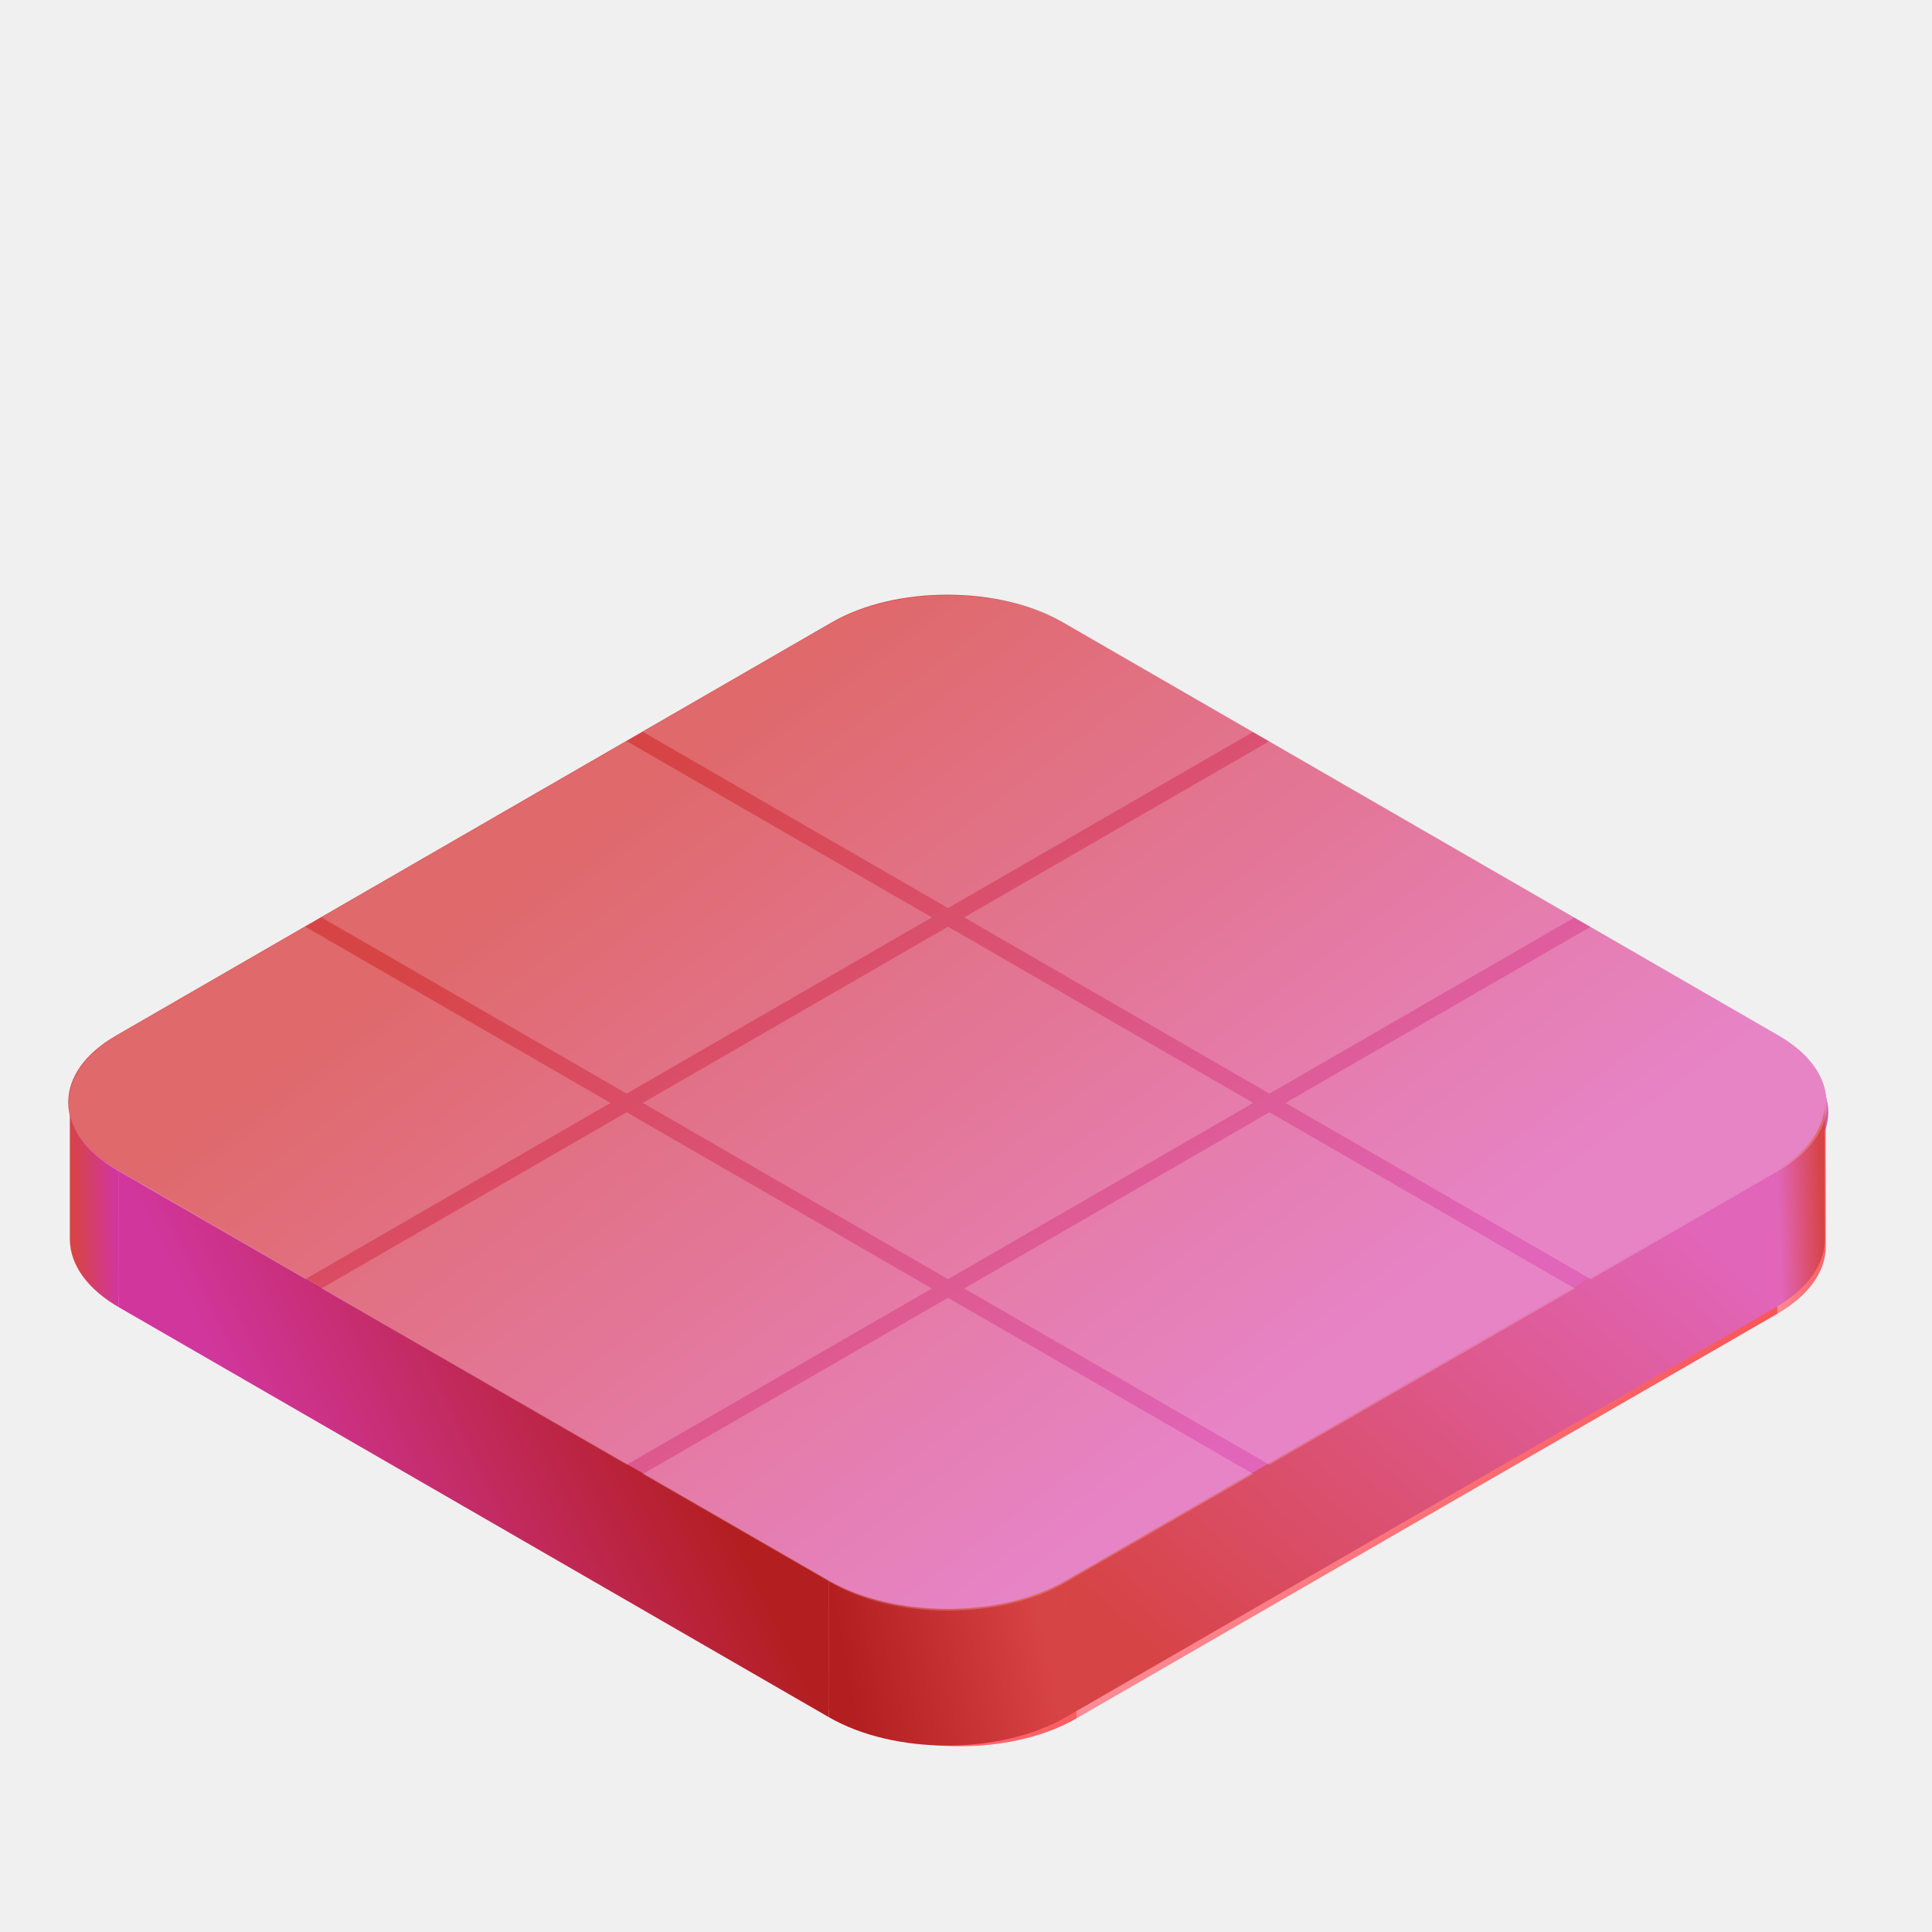
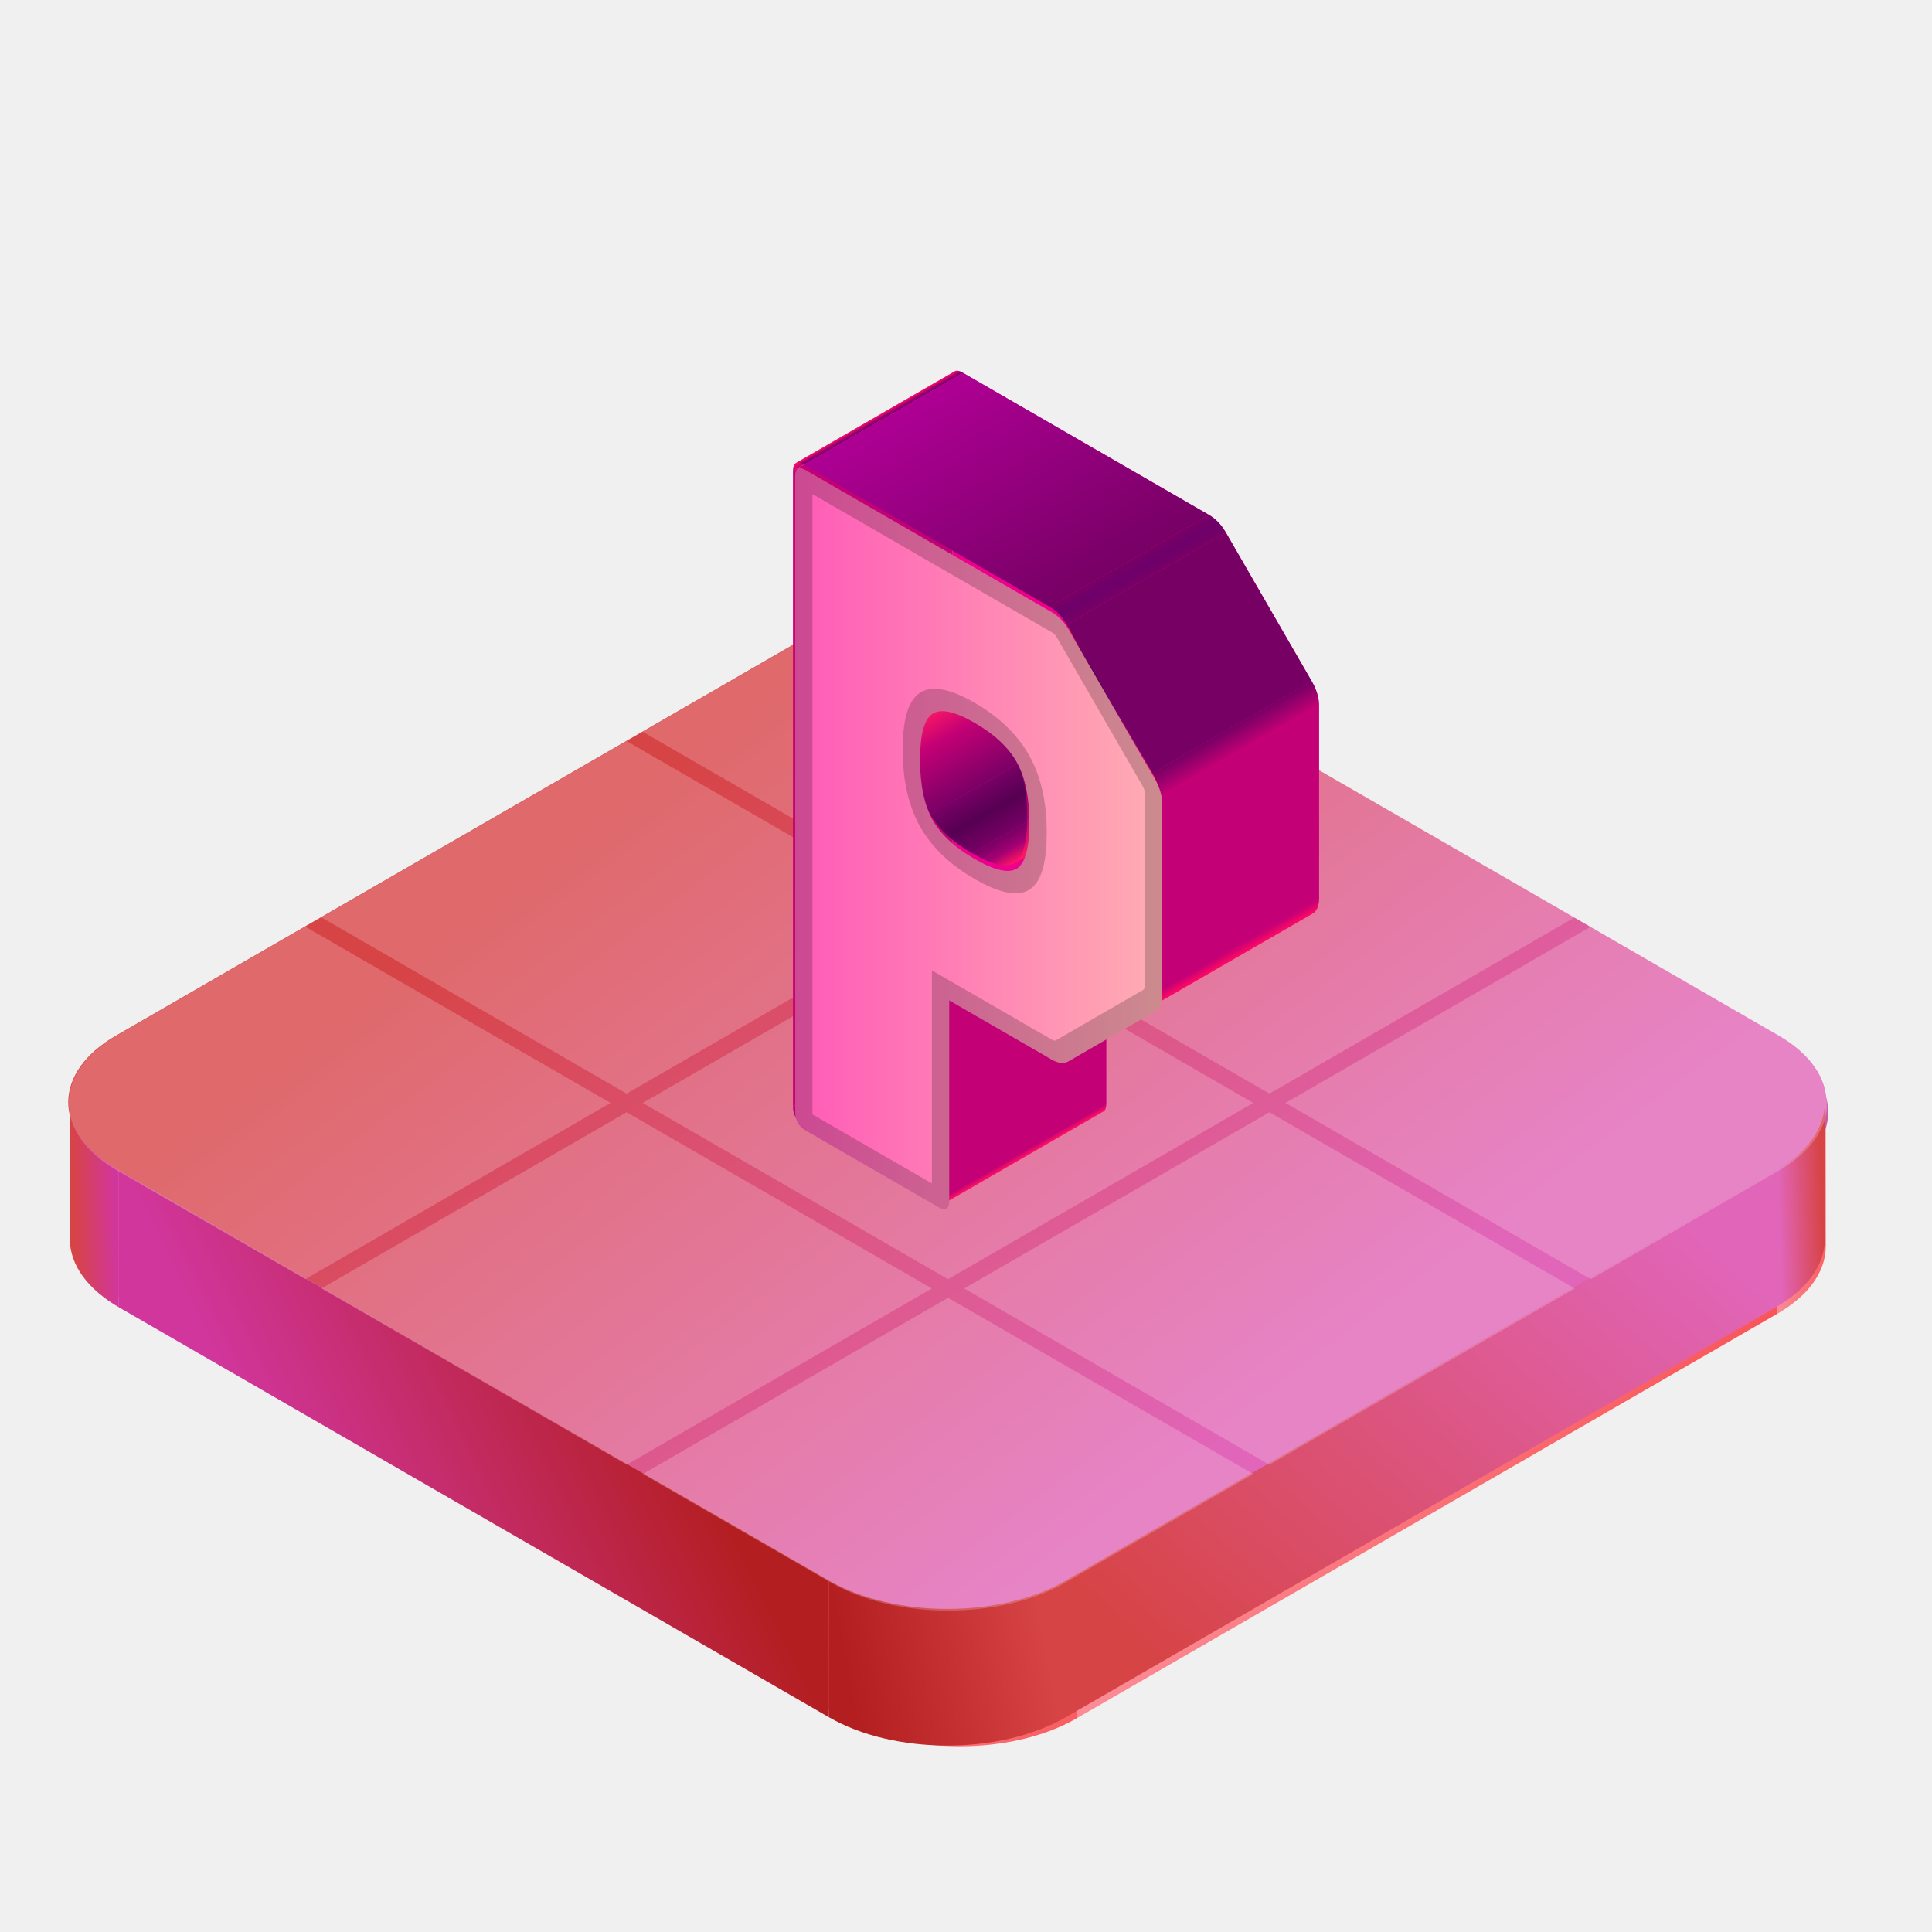
<svg xmlns="http://www.w3.org/2000/svg" width="198" height="198" viewBox="0 0 198 198" fill="none">
  <g clip-path="url(#clip0_2417_9397)">
    <rect width="110.591" height="110.591" rx="13.504" transform="matrix(0.866025 0.5 -0.866025 0.5 98.3535 58.603)" fill="url(#paint0_linear_2417_9397)" />
    <rect width="82.943" height="13.824" transform="matrix(0.866025 0.5 0 1 14.5508 120.81)" fill="url(#paint1_linear_2417_9397)" />
    <rect width="82.943" height="13.824" transform="matrix(0.866025 -0.5 0 1 110.326 162.282)" fill="url(#paint2_linear_2417_9397)" />
    <path d="M9.592 113.898C9.592 116.598 11.487 119.041 14.551 120.81V134.634C11.487 132.865 9.592 130.422 9.592 127.722V113.898Z" fill="url(#paint3_linear_2417_9397)" />
    <path d="M86.383 162.282C92.995 166.099 103.715 166.099 110.326 162.282V176.106C103.715 179.923 92.995 179.923 86.383 176.106V162.282Z" fill="url(#paint4_linear_2417_9397)" />
    <path d="M187.115 113.898C187.115 116.598 185.22 119.041 182.156 120.81V134.634C185.22 132.865 187.115 130.422 187.115 127.722V113.898Z" fill="url(#paint5_linear_2417_9397)" />
    <g clip-path="url(#clip1_2417_9397)">
      <rect width="110.727" height="110.727" rx="13.7" transform="matrix(0.866025 0.5 -0.866025 0.5 98.4219 58.603)" fill="url(#paint6_linear_2417_9397)" />
      <rect width="35.654" height="35.654" transform="matrix(0.866025 0.5 -0.866025 0.5 98.4219 58.603)" fill="black" fill-opacity="0.1" />
      <rect width="35.654" height="35.654" transform="matrix(0.866025 0.5 -0.866025 0.5 65.9141 77.3711)" fill="black" fill-opacity="0.1" />
      <rect width="35.654" height="35.654" transform="matrix(0.866025 0.5 -0.866025 0.5 65.9141 114.908)" fill="black" fill-opacity="0.1" />
      <rect width="35.654" height="35.654" transform="matrix(0.866025 0.5 -0.866025 0.5 130.93 77.3711)" fill="black" fill-opacity="0.1" />
      <rect width="35.654" height="35.654" transform="matrix(0.866025 0.5 -0.866025 0.5 130.93 114.908)" fill="black" fill-opacity="0.1" />
      <rect width="35.654" height="35.654" transform="matrix(0.866025 0.5 -0.866025 0.5 163.438 96.1396)" fill="black" fill-opacity="0.1" />
      <rect width="35.654" height="35.654" transform="matrix(0.866025 0.5 -0.866025 0.5 33.4062 96.1396)" fill="black" fill-opacity="0.1" />
      <rect width="35.654" height="35.654" transform="matrix(0.866025 0.5 -0.866025 0.5 98.4219 133.676)" fill="black" fill-opacity="0.1" />
      <rect width="35.654" height="35.654" transform="matrix(0.866025 0.5 -0.866025 0.5 98.4219 96.1396)" fill="black" fill-opacity="0.1" />
    </g>
    <rect width="112.05" height="112.05" rx="13.683" transform="matrix(0.866025 0.5 -0.866025 0.5 97.0898 56.9395)" fill="url(#paint7_linear_2417_9397)" />
    <rect width="84.038" height="14.006" transform="matrix(0.866025 0.5 0 1 12.1797 119.969)" fill="url(#paint8_linear_2417_9397)" />
    <rect width="84.038" height="14.006" transform="matrix(0.866025 -0.5 0 1 109.219 161.987)" fill="url(#paint9_linear_2417_9397)" />
    <path d="M7.156 112.965C7.156 115.7 9.076 118.176 12.181 119.968V133.974C9.076 132.182 7.156 129.706 7.156 126.971V112.965Z" fill="url(#paint10_linear_2417_9397)" />
    <path d="M84.959 161.987C91.658 165.855 102.519 165.855 109.219 161.987V175.993C102.519 179.861 91.658 179.861 84.959 175.993V161.987Z" fill="url(#paint11_linear_2417_9397)" />
    <path d="M187.022 112.965C187.022 115.7 185.102 118.176 181.998 119.968V133.974C185.102 132.182 187.022 129.706 187.022 126.971V112.965Z" fill="url(#paint12_linear_2417_9397)" />
    <g clip-path="url(#clip2_2417_9397)">
      <rect width="36.124" height="36.124" transform="matrix(0.866025 0.5 -0.866025 0.5 97.1582 56.9395)" fill="white" fill-opacity="0.2" />
      <rect width="36.124" height="36.124" transform="matrix(0.866025 0.5 -0.866025 0.5 64.2207 75.9556)" fill="white" fill-opacity="0.2" />
      <rect width="36.124" height="36.124" transform="matrix(0.866025 0.5 -0.866025 0.5 64.2207 113.987)" fill="white" fill-opacity="0.2" />
      <rect width="36.124" height="36.124" transform="matrix(0.866025 0.5 -0.866025 0.5 130.096 75.9556)" fill="white" fill-opacity="0.2" />
      <rect width="36.124" height="36.124" transform="matrix(0.866025 0.5 -0.866025 0.5 130.096 113.987)" fill="white" fill-opacity="0.2" />
      <rect width="36.124" height="36.124" transform="matrix(0.866025 0.5 -0.866025 0.5 163.031 94.9717)" fill="white" fill-opacity="0.2" />
      <rect width="36.124" height="36.124" transform="matrix(0.866025 0.5 -0.866025 0.5 31.2852 94.9717)" fill="white" fill-opacity="0.2" />
      <rect width="36.124" height="36.124" transform="matrix(0.866025 0.5 -0.866025 0.5 97.1582 133.003)" fill="white" fill-opacity="0.2" />
      <rect width="36.124" height="36.124" transform="matrix(0.866025 0.5 -0.866025 0.5 97.1582 94.9712)" fill="white" fill-opacity="0.2" />
    </g>
  </g>
+   <path d="M98.683 105.885C97.95 105.462 97.584 104.827 97.584 103.981V38.846C97.584 38.423 97.676 38.159 97.859 38.053C98.042 37.947 98.317 38 98.683 38.212L123.876 52.757C124.579 53.163 125.165 53.772 125.634 54.584L134.428 69.814C134.926 70.677 135.175 71.498 135.175 72.277V92.076C135.175 92.888 134.926 93.421 134.428 93.675C134.428 93.675 132.229 94.944 130.031 96.214C127.833 97.483 125.634 98.752 125.634 98.752C125.165 99.056 124.579 99.006 123.876 98.6L113.368 92.533V113.094C113.368 113.517 113.276 113.781 113.093 113.887C112.91 113.993 112.635 113.94 112.269 113.728L98.683 105.885ZM115.962 78.039C118.014 79.223 119.464 79.553 120.314 79.029C121.164 78.47 121.589 76.905 121.589 74.333C121.589 71.76 121.164 69.704 120.314 68.164C119.464 66.624 118.014 65.262 115.962 64.078C113.939 62.91 112.503 62.605 111.653 63.164C110.803 63.722 110.378 65.288 110.378 67.86C110.378 70.432 110.803 72.488 111.653 74.028C112.503 75.534 113.939 76.871 115.962 78.039Z" fill="#EC008C" />
+   <path d="M81.269 113.4C81.269 114.246 81.636 114.88 82.369 115.303L98.682 105.885C97.95 105.462 97.583 104.827 97.583 103.981L81.269 113.4Z" fill="url(#paint13_linear_2417_9397)" />
+   <path d="M82.369 115.303L95.955 123.147L112.268 113.728L98.683 105.885L82.369 115.303Z" fill="url(#paint14_linear_2417_9397)" />
+   <path d="M95.955 123.147C96.322 123.358 96.596 123.411 96.779 123.305L113.093 113.887C112.91 113.992 112.635 113.94 112.269 113.728L95.955 123.147Z" fill="url(#paint15_linear_2417_9397)" />
+   <path d="M96.779 123.306C96.963 123.2 97.054 122.936 97.054 122.512L113.368 113.094C113.368 113.517 113.276 113.781 113.093 113.887L96.779 123.306Z" fill="url(#paint16_linear_2417_9397)" />
+   <path d="M97.055 122.512V101.951L113.368 92.533V113.094L97.055 122.512Z" fill="url(#paint17_linear_2417_9397)" />
+   <path d="M81.269 48.264V113.399L97.583 103.981V38.846L81.269 48.264Z" fill="url(#paint18_linear_2417_9397)" />
+   <path d="M97.055 101.951L107.563 108.018L123.876 98.599L113.368 92.533L97.055 101.951Z" fill="url(#paint19_linear_2417_9397)" />
+   <path d="M109.321 108.171C108.852 108.475 108.266 108.424 107.562 108.018L123.876 98.6C124.523 98.973 125.071 99.046 125.52 98.818L125.635 98.752C125.597 98.776 125.559 98.798 125.52 98.818L109.321 108.171Z" fill="url(#paint20_linear_2417_9397)" />
+   <path d="M99.648 87.458C97.626 86.29 96.19 84.953 95.34 83.447L111.654 74.028C112.504 75.534 113.94 76.871 115.962 78.039L99.648 87.458Z" fill="url(#paint21_linear_2417_9397)" />
+   <path d="M95.34 83.446C94.49 81.906 94.064 79.85 94.064 77.278L110.378 67.859C110.378 70.432 110.803 72.488 111.653 74.028L95.34 83.446Z" fill="url(#paint22_linear_2417_9397)" />
+   <path d="M103.999 88.447C103.149 88.972 101.698 88.642 99.647 87.457L115.96 78.039C117.954 79.19 119.381 79.534 120.24 79.071L120.313 79.028C120.289 79.043 120.264 79.057 120.24 79.071L103.999 88.447Z" fill="url(#paint23_linear_2417_9397)" />
+   <path d="M94.064 77.278C94.064 74.706 94.49 73.141 95.34 72.582L111.653 63.164C110.803 63.722 110.378 65.287 110.378 67.86L94.064 77.278Z" fill="url(#paint24_linear_2417_9397)" />
+   <path d="M81.544 47.471C81.361 47.577 81.269 47.842 81.269 48.265L97.583 38.846C97.583 38.423 97.675 38.158 97.858 38.053L81.544 47.471Z" fill="url(#paint25_linear_2417_9397)" />
+   <path d="M82.369 47.63C82.003 47.419 81.728 47.366 81.545 47.472L97.859 38.053C98.042 37.947 98.317 38 98.683 38.212L82.369 47.63Z" fill="url(#paint26_linear_2417_9397)" />
+   <path d="M105.275 83.751C105.275 86.323 104.85 87.889 104 88.447L120.314 79.028C121.164 78.47 121.589 76.905 121.589 74.332L105.275 83.751Z" fill="url(#paint27_linear_2417_9397)" />
+   <path d="M99.648 73.496C97.74 72.394 96.353 72.061 95.489 72.496L95.34 72.582C95.388 72.551 95.438 72.522 95.489 72.496L111.654 63.164C112.504 62.605 113.94 62.91 115.962 64.077L99.648 73.496Z" fill="url(#paint28_linear_2417_9397)" />
+   <path d="M104 77.583C104.85 79.123 105.275 81.179 105.275 83.751L121.589 74.333C121.589 71.761 121.164 69.704 120.314 68.165L104 77.583Z" fill="url(#paint29_linear_2417_9397)" />
+   <path d="M99.647 73.496C101.698 74.681 103.149 76.043 103.999 77.583L120.313 68.164C119.463 66.624 118.012 65.262 115.96 64.078L99.647 73.496Z" fill="url(#paint30_linear_2417_9397)" />
+   <path d="M118.228 103.028C118.65 102.753 118.861 102.242 118.861 101.495L135.174 92.076C135.174 92.888 134.925 93.421 134.427 93.675L118.228 103.028C118.191 103.052 118.153 103.074 118.113 103.094L118.228 103.028Z" fill="url(#paint31_linear_2417_9397)" />
+   <path d="M107.562 62.175L82.369 47.63L98.683 38.211L123.875 52.756L107.562 62.175Z" fill="url(#paint32_linear_2417_9397)" />
+   <path d="M118.861 101.494V81.695L135.175 72.276V92.076L118.861 101.494Z" fill="url(#paint33_linear_2417_9397)" />
+   <path d="M109.321 64.003C108.852 63.191 108.266 62.582 107.562 62.176L123.876 52.757C124.58 53.163 125.166 53.772 125.635 54.584L109.321 64.003Z" fill="url(#paint34_linear_2417_9397)" />
+   <path d="M118.861 81.695C118.861 80.916 118.612 80.096 118.113 79.233L134.427 69.814C134.925 70.677 135.174 71.498 135.174 72.276L118.861 81.695Z" fill="url(#paint35_linear_2417_9397)" />
+   <path d="M118.114 79.233L109.32 64.003L125.634 54.584L134.427 69.814L118.114 79.233Z" fill="url(#paint36_linear_2417_9397)" />
+   <mask id="path-58-inside-1_2417_9397" fill="white">
+     <path d="M82.592 115.874C81.859 115.451 81.493 114.816 81.493 113.97V48.835C81.493 47.989 81.859 47.777 82.592 48.2L107.785 62.745C108.488 63.151 109.074 63.761 109.543 64.573L118.337 79.803C118.835 80.666 119.084 81.487 119.084 82.266V102.065C119.084 102.877 118.835 103.41 118.337 103.664L109.543 108.741C109.074 109.045 108.488 108.995 107.785 108.589L97.277 102.522V123.083C97.277 123.929 96.91 124.14 96.178 123.717L82.592 115.874ZM99.871 88.028C101.923 89.212 103.374 89.542 104.224 89.018C105.074 88.459 105.499 86.894 105.499 84.322C105.499 81.749 105.074 79.693 104.224 78.153C103.374 76.613 101.923 75.251 99.871 74.067C97.849 72.899 96.412 72.594 95.562 73.153C94.712 73.711 94.287 75.276 94.287 77.849C94.287 80.421 94.712 82.477 95.562 84.017C96.412 85.523 97.849 86.86 99.871 88.028Z" />
+   </mask>
+   <path d="M82.592 115.874C81.859 115.451 81.493 114.816 81.493 113.97V48.835C81.493 47.989 81.859 47.777 82.592 48.2L107.785 62.745C108.488 63.151 109.074 63.761 109.543 64.573L118.337 79.803C118.835 80.666 119.084 81.487 119.084 82.266V102.065C119.084 102.877 118.835 103.41 118.337 103.664L109.543 108.741C109.074 109.045 108.488 108.995 107.785 108.589L97.277 102.522V123.083C97.277 123.929 96.91 124.14 96.178 123.717L82.592 115.874ZM99.871 88.028C101.923 89.212 103.374 89.542 104.224 89.018C105.074 88.459 105.499 86.894 105.499 84.322C105.499 81.749 105.074 79.693 104.224 78.153C103.374 76.613 101.923 75.251 99.871 74.067C97.849 72.899 96.412 72.594 95.562 73.153C94.712 73.711 94.287 75.276 94.287 77.849C94.287 80.421 94.712 82.477 95.562 84.017C96.412 85.523 97.849 86.86 99.871 88.028Z" fill="url(#paint37_linear_2417_9397)" />
+   <path d="M109.543 64.573L108.29 65.297L108.29 65.297L109.543 64.573ZM118.337 79.803L119.591 79.079L119.591 79.079L118.337 79.803ZM118.337 103.664L117.121 101.471L117.102 101.481L117.083 101.492L118.337 103.664ZM109.543 108.741L108.29 106.569L108.271 106.58L108.252 106.592L109.543 108.741ZM97.277 102.522V100.474L95.504 99.45V101.498L97.277 102.522ZM104.224 89.018L105.499 91.177L105.509 91.171L105.519 91.164L104.224 89.018ZM104.224 78.153L102.929 78.805L102.929 78.805L104.224 78.153ZM95.562 73.153L96.857 75.299L96.857 75.299L95.562 73.153ZM95.562 84.017L94.267 84.668L94.277 84.686L94.287 84.704L95.562 84.017ZM82.592 115.874V113.826C82.499 113.772 82.755 113.895 83.022 114.357C83.288 114.818 83.266 115.101 83.266 114.994L81.493 113.97L79.72 112.946C79.72 113.685 79.881 114.708 80.514 115.804C81.147 116.901 81.953 117.552 82.592 117.921V115.874ZM81.493 113.97L83.266 114.994V49.859L81.493 48.835L79.72 47.811V112.946L81.493 113.97ZM81.493 48.835L83.266 49.859C83.266 49.751 83.288 50.06 83.022 50.214C82.755 50.368 82.499 50.194 82.592 50.248V48.2V46.153C81.953 45.783 81.147 45.505 80.514 45.87C79.881 46.236 79.72 47.073 79.72 47.811L81.493 48.835ZM82.592 48.2V50.248L107.785 64.793V62.745V60.698L82.592 46.153V48.2ZM107.785 62.745V64.793C108.05 64.946 108.175 65.098 108.29 65.297L109.543 64.573L110.797 63.849C109.974 62.423 108.927 61.357 107.785 60.698V62.745ZM109.543 64.573L108.29 65.297L117.083 80.527L118.337 79.803L119.591 79.079L110.797 63.849L109.543 64.573ZM118.337 79.803L117.083 80.527C117.265 80.843 117.311 81.033 117.311 81.242L119.084 82.266L120.857 83.289C120.857 81.941 120.405 80.489 119.591 79.079L118.337 79.803ZM119.084 82.266L117.311 81.242V101.041L119.084 102.065L120.857 103.089V83.289L119.084 82.266ZM119.084 102.065L117.311 101.041C117.311 101.307 117.252 101.405 117.121 101.471L118.337 103.664L119.552 105.857C120.417 105.416 120.857 104.448 120.857 103.089L119.084 102.065ZM118.337 103.664L117.083 101.492L108.29 106.569L109.543 108.741L110.797 110.913L119.591 105.836L118.337 103.664ZM109.543 108.741L108.252 106.592C108.129 106.672 108.015 106.674 107.785 106.541V108.589V110.636C108.962 111.316 110.02 111.419 110.835 110.89L109.543 108.741ZM107.785 108.589V106.541L97.277 100.474V102.522V104.569L107.785 110.636V108.589ZM97.277 102.522L95.504 101.498V122.059L97.277 123.083L99.05 124.107V103.546L97.277 102.522ZM97.277 123.083L95.504 122.059C95.504 122.166 95.482 121.858 95.748 121.704C96.015 121.55 96.271 121.723 96.178 121.67V123.717V125.765C96.817 126.134 97.623 126.413 98.256 126.048C98.889 125.682 99.05 124.845 99.05 124.107L97.277 123.083ZM96.178 123.717V121.67L82.592 113.826V115.874V117.921L96.178 125.765V123.717ZM99.871 88.028V90.075C102.095 91.359 104.148 92.01 105.499 91.177L104.224 89.018L102.949 86.858C102.599 87.074 101.751 87.065 99.871 85.98V88.028ZM104.224 89.018L105.519 91.164C106.842 90.295 107.272 88.065 107.272 85.345L105.499 84.322L103.725 83.298C103.725 85.723 103.306 86.624 102.929 86.871L104.224 89.018ZM105.499 84.322L107.272 85.345C107.272 82.626 106.842 79.899 105.519 77.502L104.224 78.153L102.929 78.805C103.306 79.487 103.725 80.873 103.725 83.298L105.499 84.322ZM104.224 78.153L105.519 77.502C104.17 75.059 102.108 73.31 99.871 72.019V74.067V76.114C101.738 77.192 102.577 78.168 102.929 78.805L104.224 78.153ZM99.871 74.067V72.019C97.654 70.739 95.612 70.123 94.267 71.006L95.562 73.153L96.857 75.299C97.212 75.066 98.043 75.059 99.871 76.114V74.067ZM95.562 73.153L94.267 71.006C92.944 71.876 92.514 74.106 92.514 76.825L94.287 77.849L96.061 78.873C96.061 76.448 96.48 75.547 96.857 75.299L95.562 73.153ZM94.287 77.849L92.514 76.825C92.514 79.544 92.944 82.271 94.267 84.668L95.562 84.017L96.857 83.366C96.48 82.683 96.061 81.298 96.061 78.873L94.287 77.849ZM95.562 84.017L94.287 84.704C95.634 87.091 97.667 88.803 99.871 90.075V88.028V85.98C98.029 84.917 97.19 83.956 96.837 83.33L95.562 84.017Z" fill="black" fill-opacity="0.2" mask="url(#path-58-inside-1_2417_9397)" />
  <defs>
    <linearGradient id="paint0_linear_2417_9397" x1="110.547" y1="110.618" x2="-5.804" y2="6.429" gradientUnits="userSpaceOnUse">
      <stop stop-color="#FFD5EF" />
      <stop offset="1" stop-color="#EFBDFD" />
    </linearGradient>
    <linearGradient id="paint1_linear_2417_9397" x1="82.911" y1="13.827" x2="77.646" y2="-14.458" gradientUnits="userSpaceOnUse">
      <stop stop-color="#F95457" />
      <stop offset="1" stop-color="#FDBDCB" />
    </linearGradient>
    <linearGradient id="paint2_linear_2417_9397" x1="82.911" y1="13.827" x2="77.646" y2="-14.458" gradientUnits="userSpaceOnUse">
      <stop stop-color="#F95457" />
      <stop offset="1" stop-color="#FDBDCB" />
    </linearGradient>
    <linearGradient id="paint3_linear_2417_9397" x1="14.549" y1="134.639" x2="5.56" y2="132.714" gradientUnits="userSpaceOnUse">
      <stop stop-color="#F95457" />
      <stop offset="1" stop-color="#FDBDCB" />
    </linearGradient>
    <linearGradient id="paint4_linear_2417_9397" x1="110.317" y1="178.973" x2="93.195" y2="156.972" gradientUnits="userSpaceOnUse">
      <stop stop-color="#F95457" />
      <stop offset="1" stop-color="#FDBDCB" />
    </linearGradient>
    <linearGradient id="paint5_linear_2417_9397" x1="187.113" y1="134.639" x2="178.125" y2="132.714" gradientUnits="userSpaceOnUse">
      <stop stop-color="#F95457" />
      <stop offset="1" stop-color="#FDBDCB" />
    </linearGradient>
    <linearGradient id="paint6_linear_2417_9397" x1="-3.39165e-05" y1="-0.101" x2="94.508" y2="-12.5" gradientUnits="userSpaceOnUse">
      <stop stop-color="#D74446" />
      <stop offset="1" stop-color="#E165B8" />
    </linearGradient>
    <linearGradient id="paint7_linear_2417_9397" x1="-3.43218e-05" y1="-0.103" x2="95.638" y2="-12.649" gradientUnits="userSpaceOnUse">
      <stop stop-color="#D74446" />
      <stop offset="1" stop-color="#E165B8" />
    </linearGradient>
    <linearGradient id="paint8_linear_2417_9397" x1="-2.57414e-05" y1="-0.013" x2="45.05" y2="-35.474" gradientUnits="userSpaceOnUse">
      <stop stop-color="#D1369D" />
      <stop offset="1" stop-color="#B31E20" />
    </linearGradient>
    <linearGradient id="paint9_linear_2417_9397" x1="-2.57414e-05" y1="-0.013" x2="45.05" y2="-35.474" gradientUnits="userSpaceOnUse">
      <stop stop-color="#D74446" />
      <stop offset="1" stop-color="#E165B8" />
    </linearGradient>
    <linearGradient id="paint10_linear_2417_9397" x1="7.156" y1="112.946" x2="11.514" y2="112.809" gradientUnits="userSpaceOnUse">
      <stop stop-color="#D74446" />
      <stop offset="1" stop-color="#D1369D" />
    </linearGradient>
    <linearGradient id="paint11_linear_2417_9397" x1="84.959" y1="161.971" x2="105.301" y2="158.142" gradientUnits="userSpaceOnUse">
      <stop stop-color="#B31E20" />
      <stop offset="1" stop-color="#D74446" />
    </linearGradient>
    <linearGradient id="paint12_linear_2417_9397" x1="181.998" y1="112.946" x2="186.356" y2="112.809" gradientUnits="userSpaceOnUse">
      <stop stop-color="#E165B8" />
      <stop offset="1" stop-color="#D74446" />
+     </linearGradient>
+     <linearGradient id="paint13_linear_2417_9397" x1="77.808" y1="115.398" x2="78.907" y2="117.302" gradientUnits="userSpaceOnUse">
+       <stop stop-color="#C30075" />
+       <stop offset="1" stop-color="#770065" />
+     </linearGradient>
+     <linearGradient id="paint14_linear_2417_9397" x1="73.501" y1="120.424" x2="80.294" y2="132.189" gradientUnits="userSpaceOnUse">
+       <stop stop-color="#770065" />
+       <stop offset="1" stop-color="#770065" />
+     </linearGradient>
+     <linearGradient id="paint15_linear_2417_9397" x1="92.612" y1="125.077" x2="92.887" y2="125.553" gradientUnits="userSpaceOnUse">
+       <stop stop-color="#770065" />
+       <stop offset="0.5" stop-color="#A80074" />
+       <stop offset="1" stop-color="#FF1164" />
+     </linearGradient>
+     <linearGradient id="paint16_linear_2417_9397" x1="93.743" y1="124.424" x2="94.018" y2="124.9" gradientUnits="userSpaceOnUse">
+       <stop stop-color="#C30075" />
+       <stop offset="1" stop-color="#FF1164" />
+     </linearGradient>
+     <linearGradient id="paint17_linear_2417_9397" x1="94.069" y1="103.675" x2="102.972" y2="119.096" gradientUnits="userSpaceOnUse">
+       <stop stop-color="#C30075" />
+       <stop offset="1" stop-color="#C30075" />
+     </linearGradient>
+     <linearGradient id="paint18_linear_2417_9397" x1="78.284" y1="49.988" x2="106.488" y2="98.839" gradientUnits="userSpaceOnUse">
+       <stop stop-color="#C30075" />
+       <stop offset="1" stop-color="#C30075" />
+     </linearGradient>
+     <linearGradient id="paint19_linear_2417_9397" x1="89.519" y1="106.302" x2="94.773" y2="115.402" gradientUnits="userSpaceOnUse">
+       <stop stop-color="#770065" />
+       <stop offset="1" stop-color="#770065" />
+     </linearGradient>
+     <linearGradient id="paint20_linear_2417_9397" x1="103.815" y1="110.182" x2="104.321" y2="111.057" gradientUnits="userSpaceOnUse">
+       <stop stop-color="#770065" />
+       <stop offset="0.5" stop-color="#B70075" />
+       <stop offset="1" stop-color="#FF1863" />
+     </linearGradient>
+     <linearGradient id="paint21_linear_2417_9397" x1="90.489" y1="86.248" x2="93.302" y2="91.122" gradientUnits="userSpaceOnUse">
+       <stop stop-color="#780066" />
+       <stop offset="0.5" stop-color="#560052" />
+       <stop offset="1" stop-color="#770065" />
+     </linearGradient>
+     <linearGradient id="paint22_linear_2417_9397" x1="90.527" y1="79.321" x2="93.516" y2="84.499" gradientUnits="userSpaceOnUse">
+       <stop stop-color="#C30075" />
+       <stop offset="1" stop-color="#7A0066" />
+     </linearGradient>
+     <linearGradient id="paint23_linear_2417_9397" x1="94.776" y1="90.269" x2="96.293" y2="92.896" gradientUnits="userSpaceOnUse">
+       <stop stop-color="#770065" />
+       <stop offset="0.5" stop-color="#A30073" />
+       <stop offset="1" stop-color="#FF1564" />
+     </linearGradient>
+     <linearGradient id="paint24_linear_2417_9397" x1="90.846" y1="75.177" x2="92.56" y2="78.147" gradientUnits="userSpaceOnUse">
+       <stop stop-color="#FF1963" />
+       <stop offset="1" stop-color="#C30075" />
+     </linearGradient>
+     <linearGradient id="paint25_linear_2417_9397" x1="78.234" y1="49.383" x2="78.508" y2="49.859" gradientUnits="userSpaceOnUse">
+       <stop stop-color="#FF1164" />
+       <stop offset="1" stop-color="#C30075" />
+     </linearGradient>
+     <linearGradient id="paint26_linear_2417_9397" x1="78.225" y1="49.388" x2="78.5" y2="49.864" gradientUnits="userSpaceOnUse">
+       <stop stop-color="#FF1164" />
+       <stop offset="0.5" stop-color="#A80074" />
+       <stop offset="1" stop-color="#770065" />
+     </linearGradient>
+     <linearGradient id="paint27_linear_2417_9397" x1="100.781" y1="86.346" x2="102.496" y2="89.316" gradientUnits="userSpaceOnUse">
+       <stop stop-color="#C30075" />
+       <stop offset="1" stop-color="#FF1963" />
+     </linearGradient>
+     <linearGradient id="paint28_linear_2417_9397" x1="90.606" y1="75.316" x2="92.079" y2="77.867" gradientUnits="userSpaceOnUse">
+       <stop stop-color="#FF1963" />
+       <stop offset="0.5" stop-color="#A50073" />
+       <stop offset="1" stop-color="#770065" />
+     </linearGradient>
+     <linearGradient id="paint29_linear_2417_9397" x1="100.462" y1="79.626" x2="103.452" y2="84.804" gradientUnits="userSpaceOnUse">
+       <stop stop-color="#7A0066" />
+       <stop offset="1" stop-color="#C30075" />
+     </linearGradient>
+     <linearGradient id="paint30_linear_2417_9397" x1="94.776" y1="76.308" x2="97.634" y2="81.258" gradientUnits="userSpaceOnUse">
+       <stop stop-color="#770065" />
+       <stop offset="0.5" stop-color="#550052" />
+       <stop offset="1" stop-color="#7A0066" />
+     </linearGradient>
+     <linearGradient id="paint31_linear_2417_9397" x1="114.991" y1="103.729" x2="115.496" y2="104.605" gradientUnits="userSpaceOnUse">
+       <stop stop-color="#C30075" />
+       <stop offset="1" stop-color="#FF0965" />
+     </linearGradient>
+     <linearGradient id="paint32_linear_2417_9397" x1="68.475" y1="55.652" x2="81.071" y2="77.469" gradientUnits="userSpaceOnUse">
+       <stop stop-color="#AE0094" />
+       <stop offset="1" stop-color="#770065" />
+     </linearGradient>
+     <linearGradient id="paint33_linear_2417_9397" x1="115.876" y1="83.419" x2="124.449" y2="98.268" gradientUnits="userSpaceOnUse">
+       <stop stop-color="#C30075" />
+       <stop offset="1" stop-color="#C30075" />
+     </linearGradient>
+     <linearGradient id="paint34_linear_2417_9397" x1="103.815" y1="64.339" x2="105.046" y2="66.471" gradientUnits="userSpaceOnUse">
+       <stop stop-color="#770065" />
+       <stop offset="0.5" stop-color="#6E006B" />
+       <stop offset="1" stop-color="#770065" />
+     </linearGradient>
+     <linearGradient id="paint35_linear_2417_9397" x1="114.804" y1="81.143" x2="116.057" y2="83.314" gradientUnits="userSpaceOnUse">
+       <stop stop-color="#770065" />
+       <stop offset="1" stop-color="#C30075" />
+     </linearGradient>
+     <linearGradient id="paint36_linear_2417_9397" x1="102.527" y1="67.925" x2="111.32" y2="83.155" gradientUnits="userSpaceOnUse">
+       <stop stop-color="#770065" />
+       <stop offset="1" stop-color="#770065" />
+     </linearGradient>
+     <linearGradient id="paint37_linear_2417_9397" x1="77" y1="74.145" x2="121.167" y2="74.145" gradientUnits="userSpaceOnUse">
+       <stop stop-color="#FF51B8" />
+       <stop offset="1" stop-color="#FFB2B2" />
    </linearGradient>
    <clipPath id="clip0_2417_9397">
      <rect width="194.316" height="122.03" fill="white" transform="translate(0 56.939)" />
    </clipPath>
    <clipPath id="clip1_2417_9397">
      <rect width="110.727" height="110.727" rx="13.7" transform="matrix(0.866025 0.5 -0.866025 0.5 98.4219 58.603)" fill="white" />
    </clipPath>
    <clipPath id="clip2_2417_9397">
      <rect width="112.188" height="112.188" rx="13.881" transform="matrix(0.866025 0.5 -0.866025 0.5 97.1582 56.9395)" fill="white" />
    </clipPath>
  </defs>
</svg>
